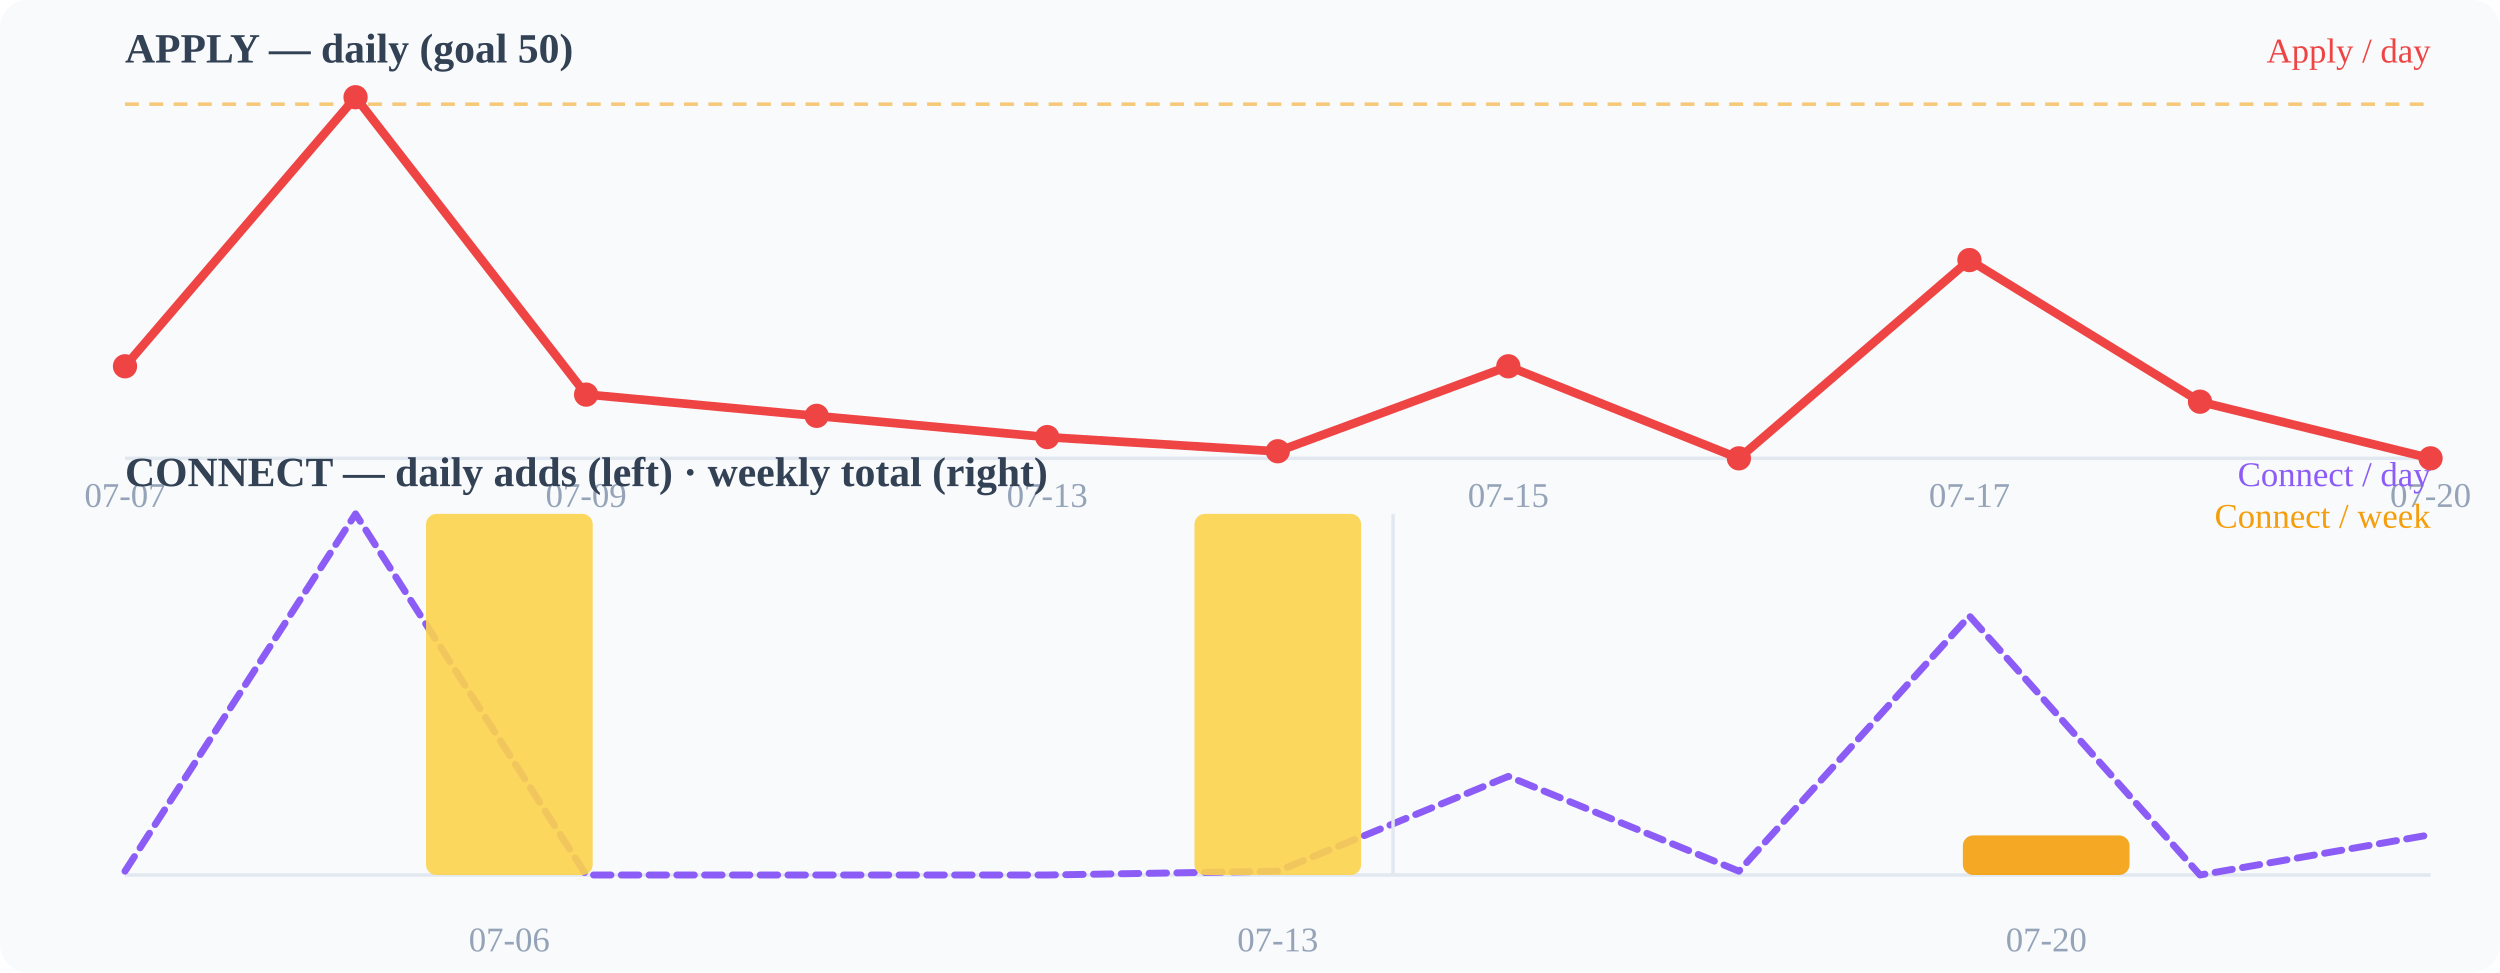
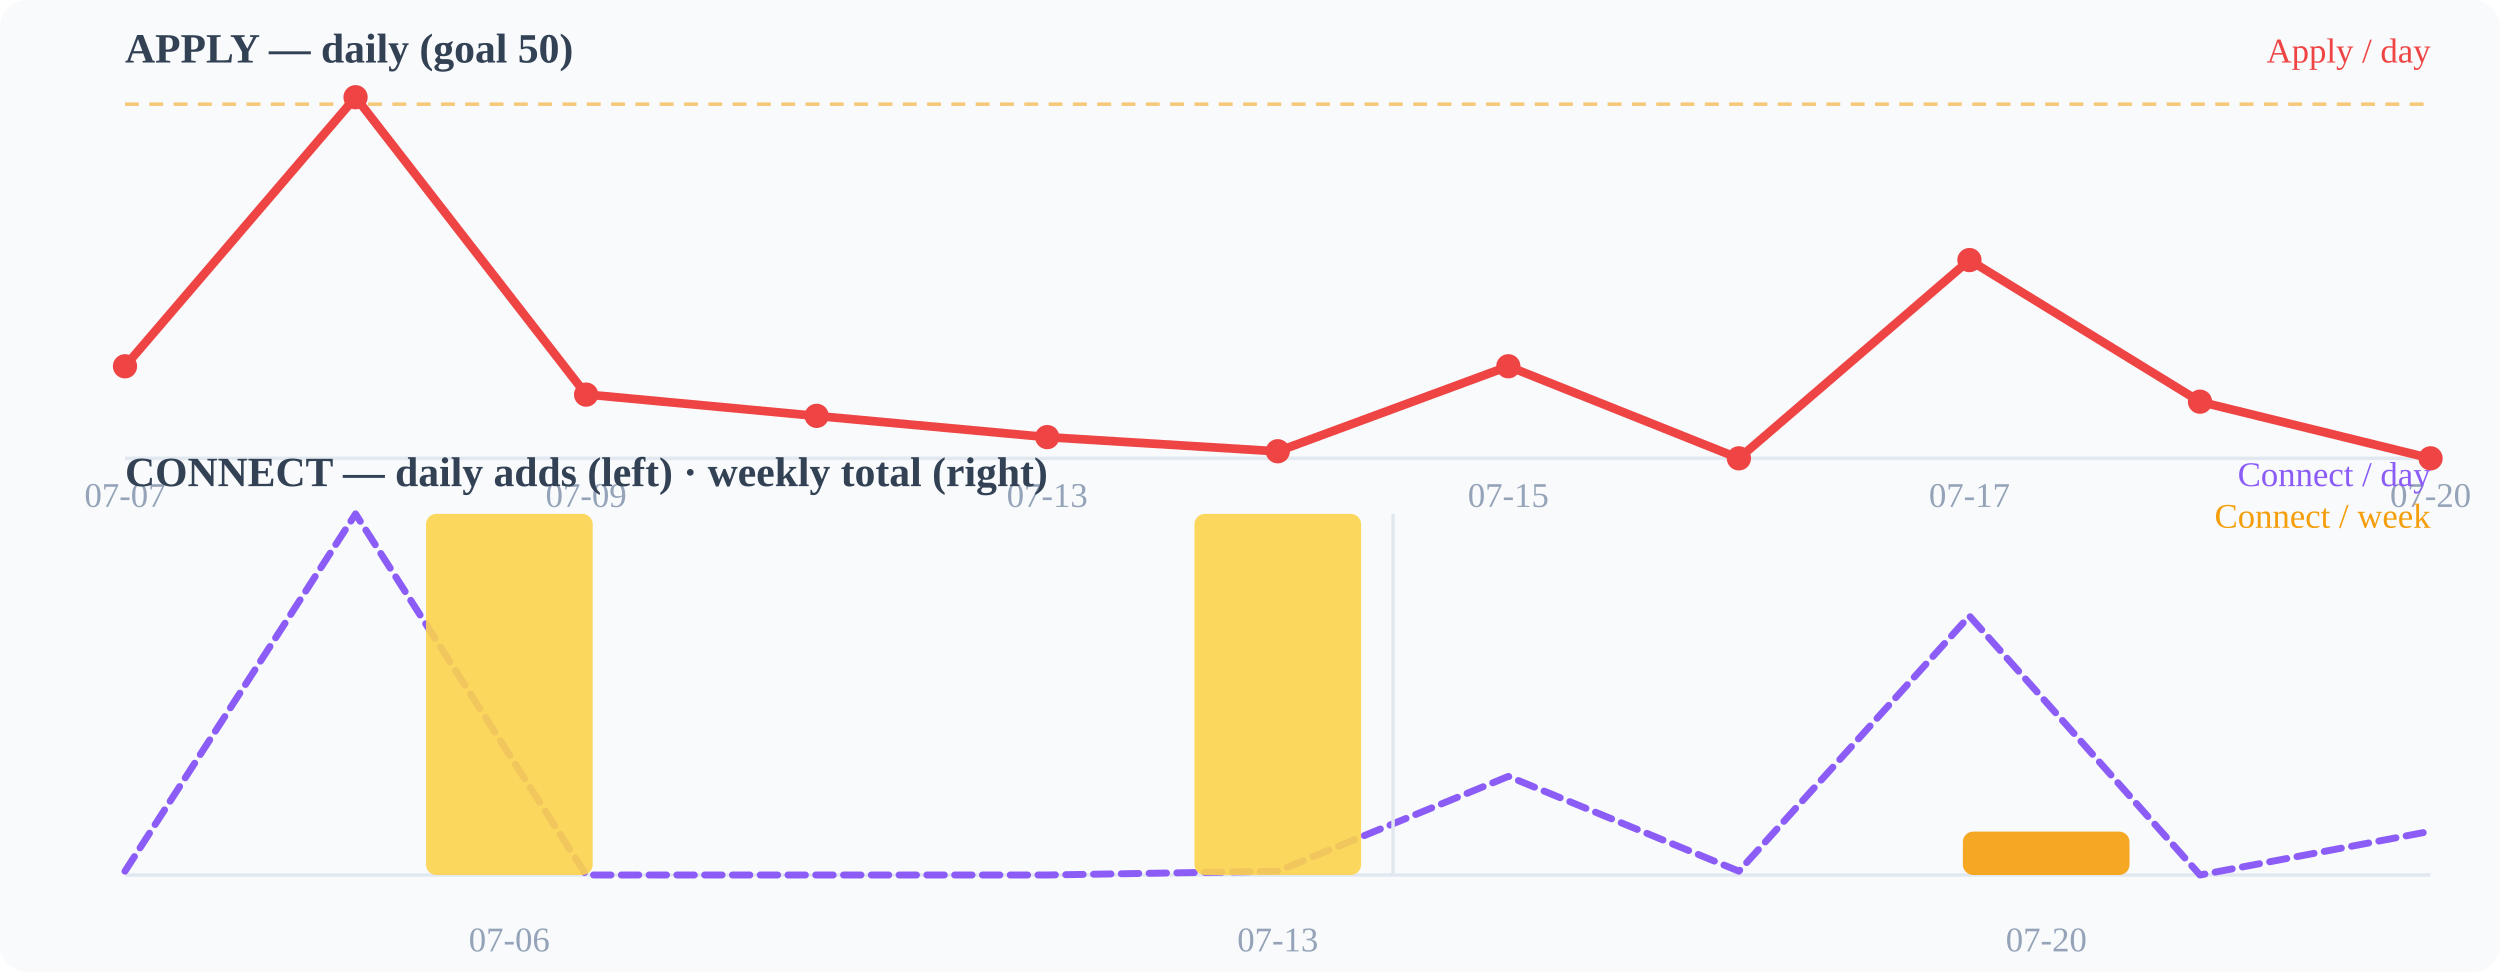
<svg xmlns="http://www.w3.org/2000/svg" width="720" height="280" viewBox="0 0 720 280">
  <rect width="720" height="280" fill="#f8fafc" rx="8" />
  <text x="36" y="18" font-size="12" font-weight="600" fill="#334155">APPLY — daily (goal 50)</text>
  <line x1="36" y1="132" x2="700" y2="132" stroke="#e2e8f0" stroke-width="1" />
  <line x1="36" y1="30.0" x2="700" y2="30.0" stroke="#f59e0b" stroke-width="1" stroke-dasharray="4 3" opacity="0.55" />
  <polyline points="36.0,105.5 102.4,28.0 168.8,113.6 235.2,119.8 301.6,125.9 368.0,130.0 434.4,105.5 500.8,132.0 567.2,74.9 633.6,115.7 700.0,132.0" fill="none" stroke="#ef4444" stroke-width="2.5" stroke-linecap="round" stroke-linejoin="round" />
  <circle cx="36" cy="105.49" r="3.5" fill="#ef4444" />
  <circle cx="102.4" cy="28" r="3.5" fill="#ef4444" />
  <circle cx="168.8" cy="113.647" r="3.5" fill="#ef4444" />
  <circle cx="235.2" cy="119.765" r="3.5" fill="#ef4444" />
  <circle cx="301.6" cy="125.882" r="3.5" fill="#ef4444" />
  <circle cx="368" cy="129.961" r="3.5" fill="#ef4444" />
  <circle cx="434.4" cy="105.49" r="3.5" fill="#ef4444" />
  <circle cx="500.8" cy="132" r="3.5" fill="#ef4444" />
  <circle cx="567.2" cy="74.902" r="3.5" fill="#ef4444" />
  <circle cx="633.6" cy="115.686" r="3.5" fill="#ef4444" />
  <circle cx="700" cy="132" r="3.5" fill="#ef4444" />
  <text x="36" y="146" font-size="10" fill="#94a3b8" text-anchor="middle">07-07</text>
  <text x="168.8" y="146" font-size="10" fill="#94a3b8" text-anchor="middle">07-09</text>
  <text x="301.6" y="146" font-size="10" fill="#94a3b8" text-anchor="middle">07-13</text>
  <text x="434.4" y="146" font-size="10" fill="#94a3b8" text-anchor="middle">07-15</text>
  <text x="567.2" y="146" font-size="10" fill="#94a3b8" text-anchor="middle">07-17</text>
  <text x="700" y="146" font-size="10" fill="#94a3b8" text-anchor="middle">07-20</text>
  <text x="36" y="140" font-size="12" font-weight="600" fill="#334155">CONNECT — daily adds (left) · weekly total (right)</text>
  <line x1="36" y1="252" x2="700" y2="252" stroke="#e2e8f0" stroke-width="1" />
-   <polyline points="36.0,250.9 102.4,148.0 168.8,252.0 235.2,252.0 301.6,252.0 368.0,250.9 434.4,223.6 500.8,250.9 567.2,177.4 633.6,252.0 700.0,240.4" fill="none" stroke="#8b5cf6" stroke-width="2" stroke-linecap="round" stroke-linejoin="round" stroke-dasharray="5 3" />
+   <polyline points="36.0,250.9 102.4,148.0 168.8,252.0 235.2,252.0 301.6,252.0 368.0,250.9 434.4,223.6 500.8,250.9 567.2,177.4 633.6,252.0 700.0,239.4" fill="none" stroke="#8b5cf6" stroke-width="2" stroke-linecap="round" stroke-linejoin="round" stroke-dasharray="5 3" />
  <rect x="122.7" y="148.0" width="48" height="104.0" rx="3" fill="#fcd34d" opacity="0.9" />
  <rect x="344.0" y="148.0" width="48" height="104.0" rx="3" fill="#fcd34d" opacity="0.9" />
-   <rect x="565.3" y="240.6" width="48" height="11.4" rx="3" fill="#f59e0b" opacity="0.9" />
+   <rect x="565.3" y="239.5" width="48" height="12.5" rx="3" fill="#f59e0b" opacity="0.9" />
  <line x1="401.2" y1="148" x2="401.2" y2="252" stroke="#e2e8f0" stroke-width="1" />
  <text x="146.667" y="274" font-size="10" fill="#94a3b8" text-anchor="middle">07-06</text>
  <text x="368" y="274" font-size="10" fill="#94a3b8" text-anchor="middle">07-13</text>
  <text x="589.333" y="274" font-size="10" fill="#94a3b8" text-anchor="middle">07-20</text>
  <text x="700" y="18" font-size="10" fill="#ef4444" text-anchor="end">Apply / day</text>
  <text x="700" y="140" font-size="10" fill="#8b5cf6" text-anchor="end">Connect / day</text>
  <text x="700" y="152" font-size="10" fill="#f59e0b" text-anchor="end">Connect / week</text>
</svg>
